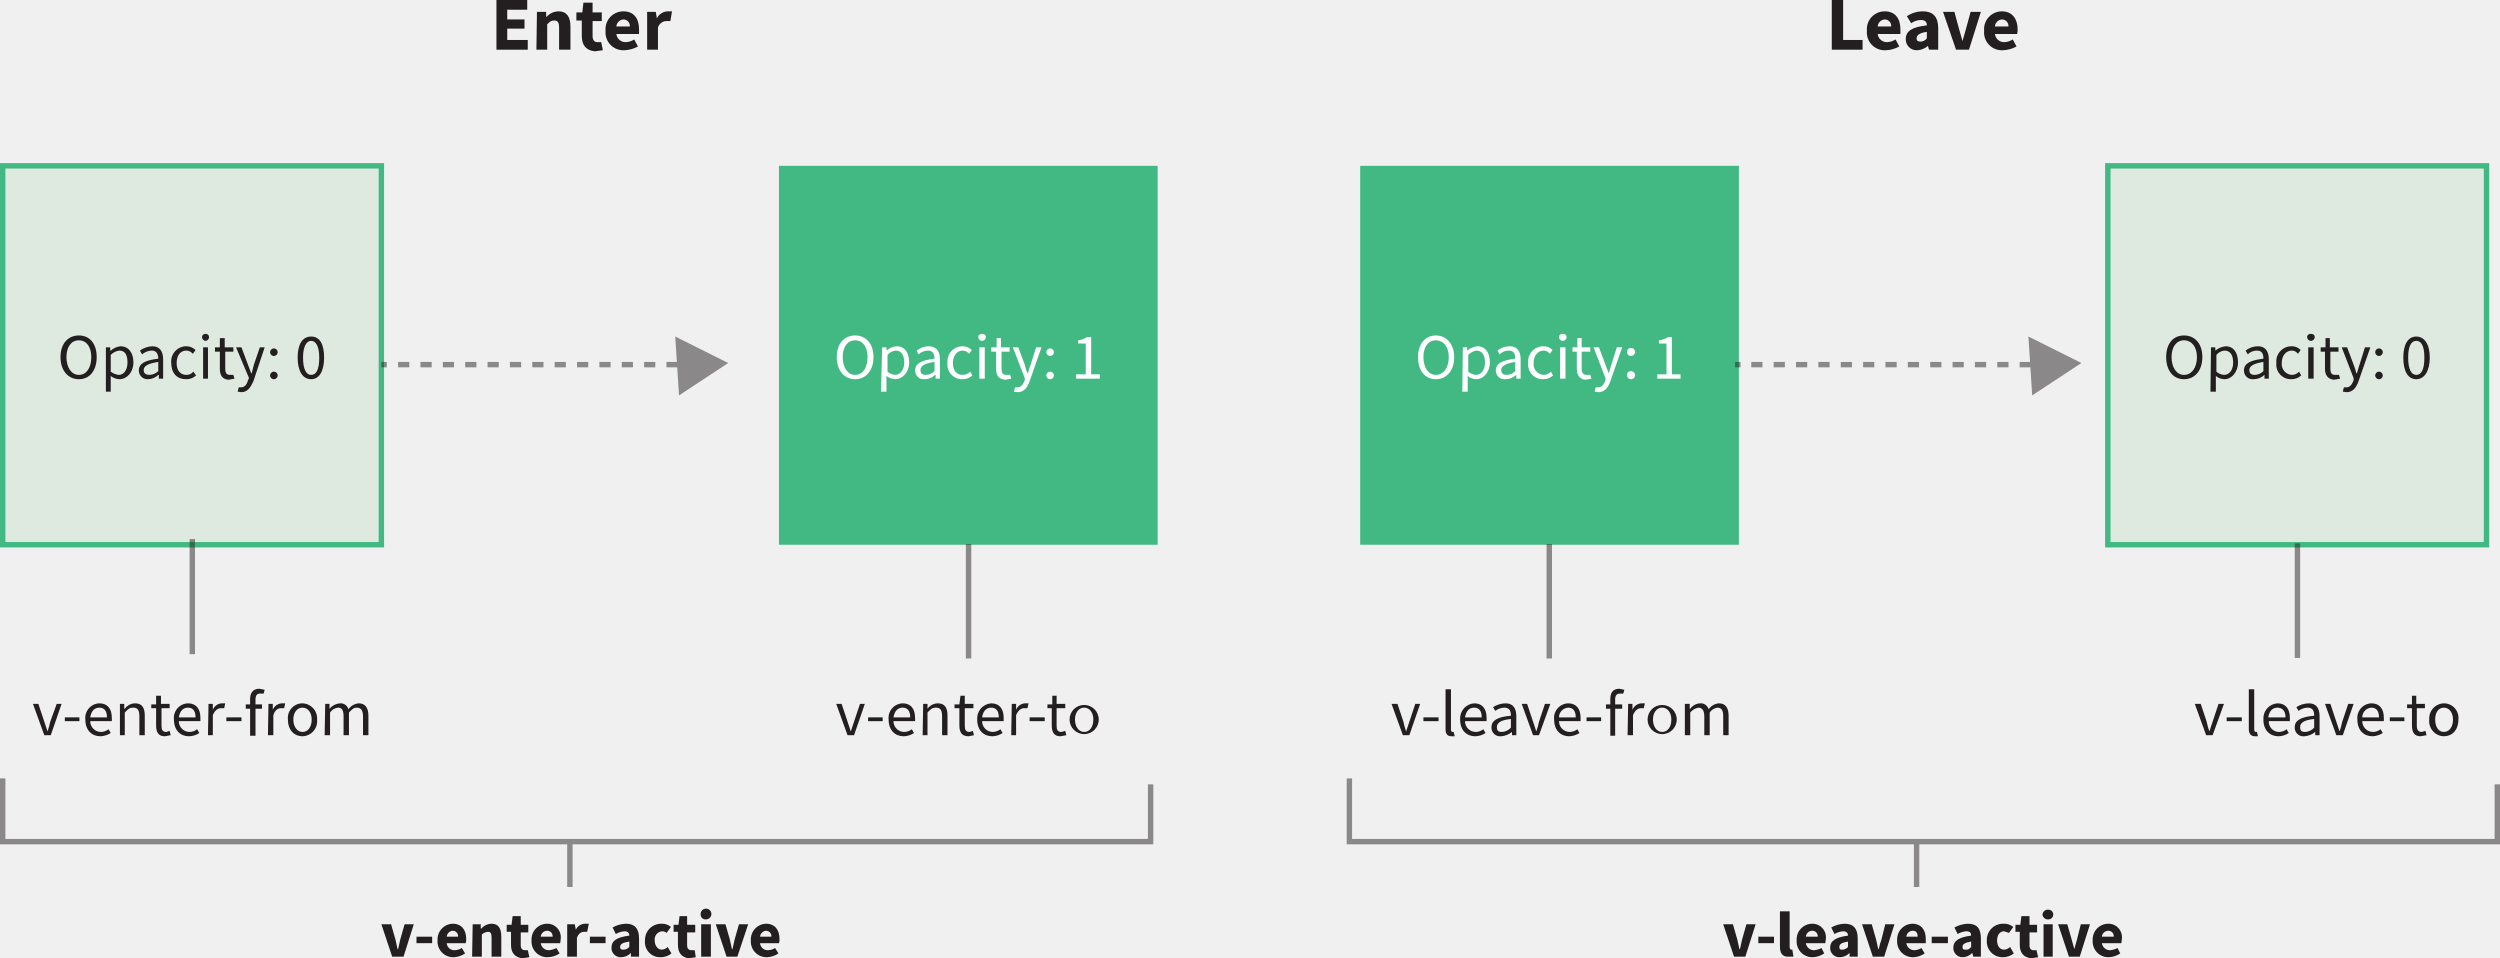
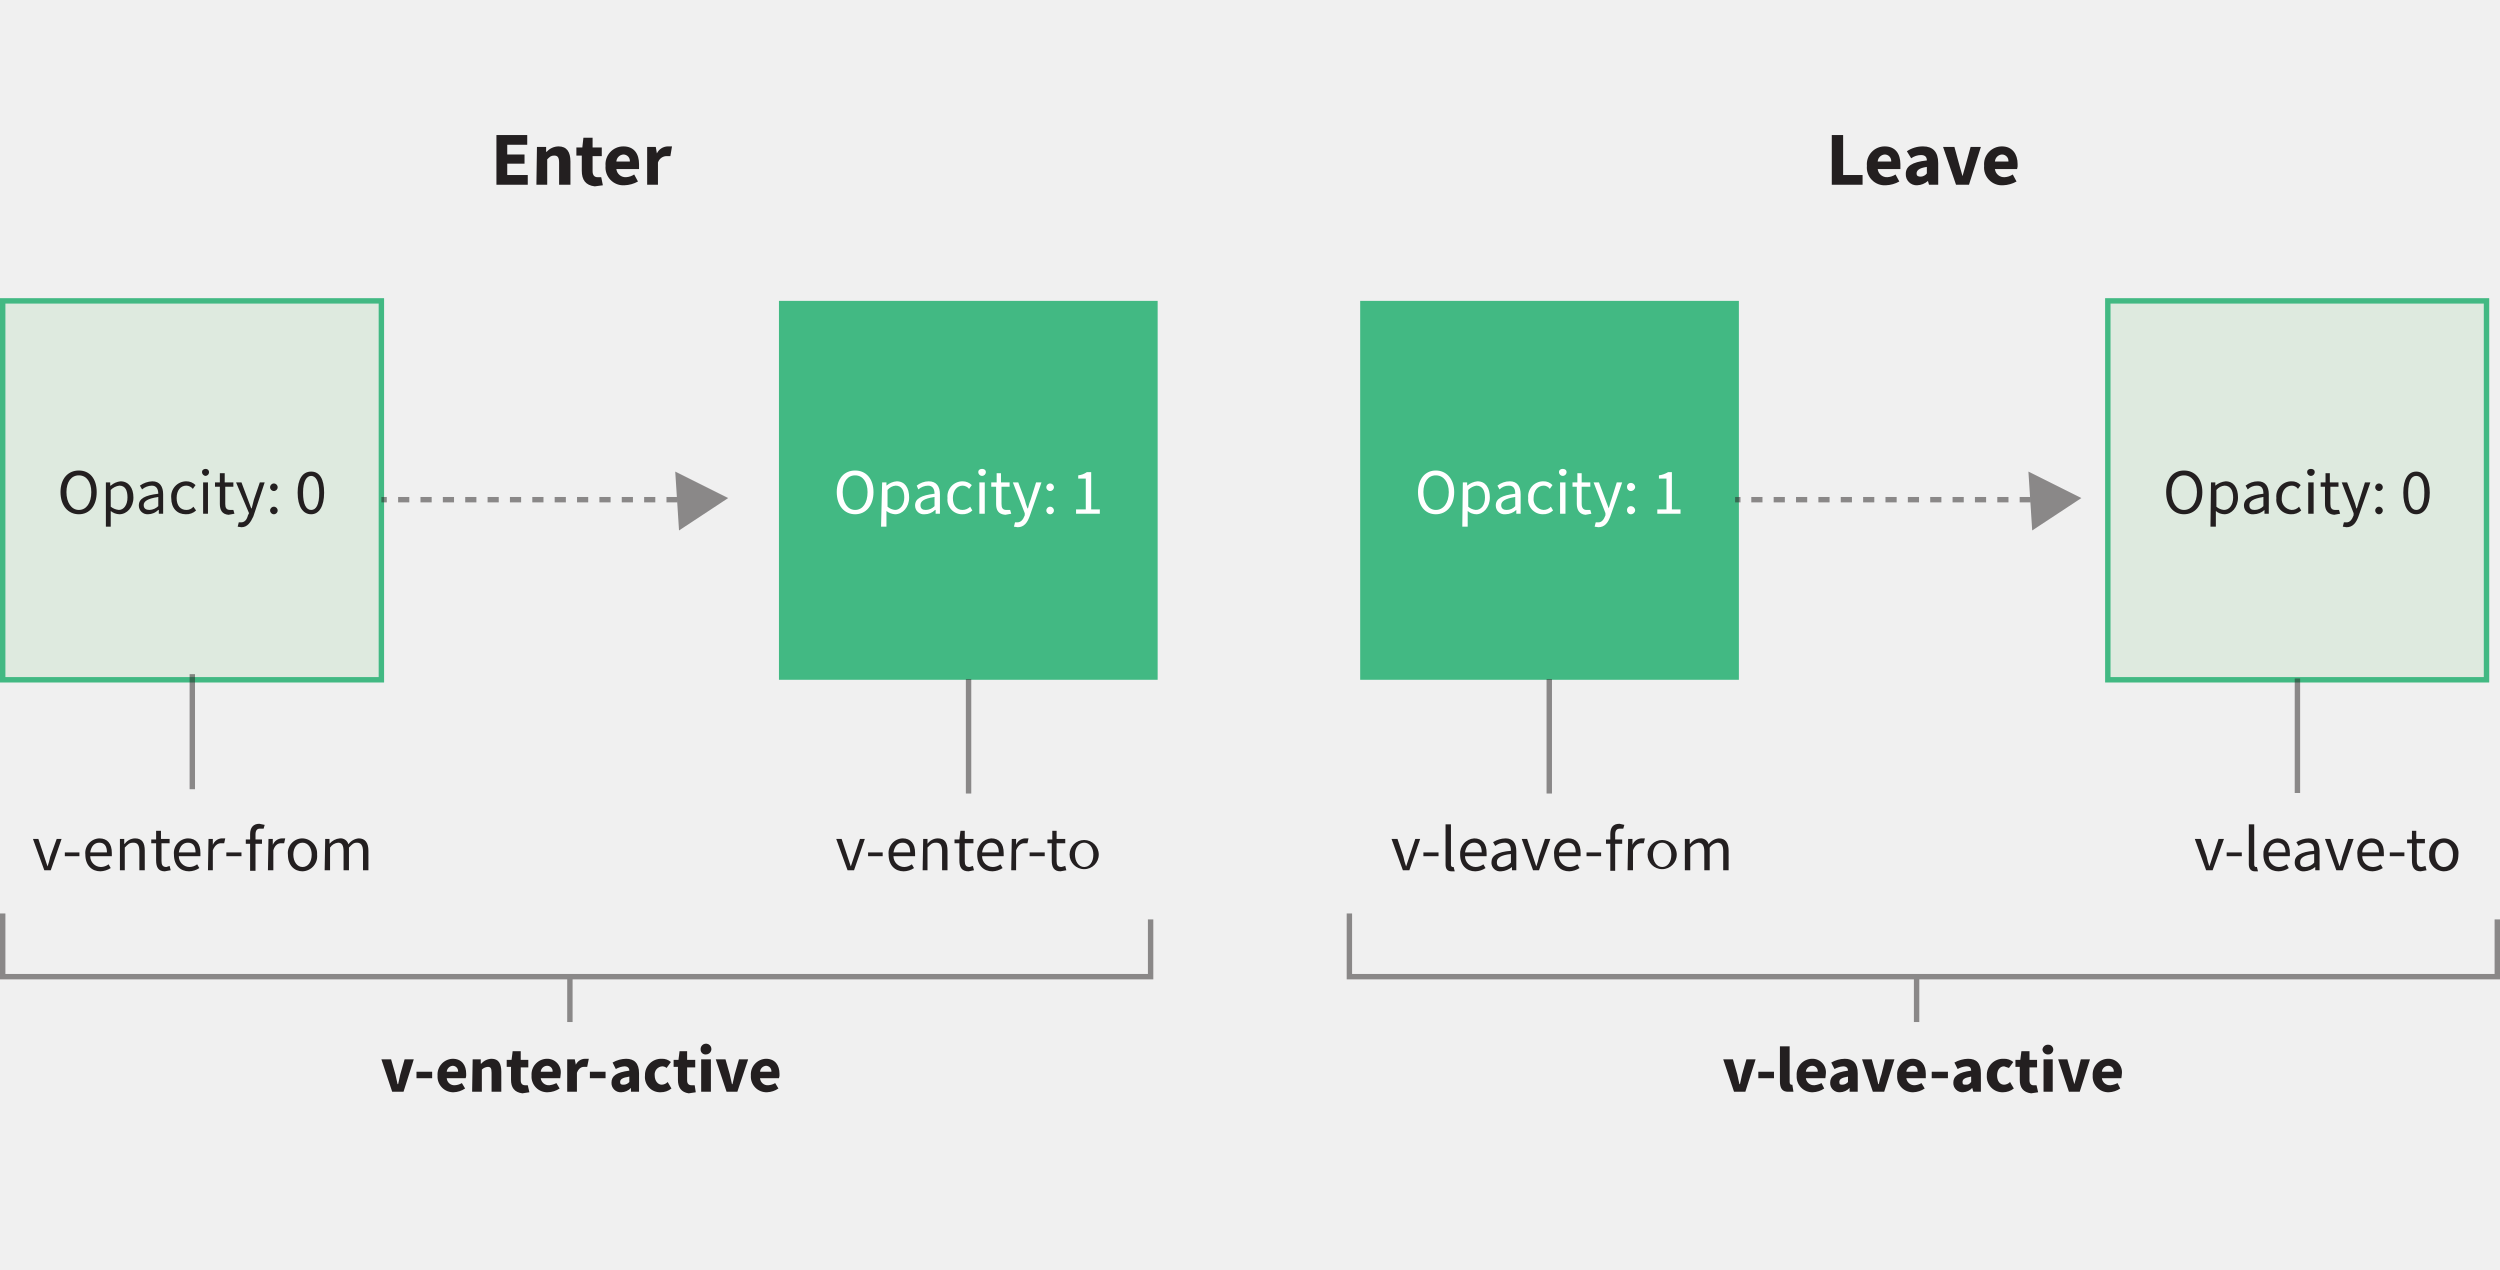
- <svg xmlns="http://www.w3.org/2000/svg" id="Layer_1" data-name="Layer 1" viewBox="0 0 462.8 177.2">
+ <svg xmlns="http://www.w3.org/2000/svg" id="Layer_1" data-name="Layer 1" viewBox="0 -25 462.8 235">
  <defs>
    <style>
      .cls-1 {
        opacity: 0.5;
      }

      .cls-10, .cls-2, .cls-5 {
        fill: none;
      }

      .cls-10, .cls-2 {
        stroke: #231f20;
      }

      .cls-10, .cls-2, .cls-4, .cls-5, .cls-6 {
        stroke-miterlimit: 10;
      }

      .cls-3 {
        fill: #231f20;
      }

      .cls-4, .cls-6 {
        fill: #39b54a;
      }

      .cls-4, .cls-5 {
        stroke: #42b983;
      }

      .cls-4, .cls-6, .cls-7 {
        opacity: 0.1;
      }

      .cls-6 {
        stroke: #39b54a;
      }

      .cls-7, .cls-8 {
        fill: #42b983;
      }

      .cls-9 {
        fill: #fff;
      }

      .cls-10 {
        stroke-dasharray: 2.07 2.07;
      }
    </style>
  </defs>
  <g class="cls-1">
    <polyline class="cls-2" points="0.5 144.1 0.5 155.8 213 155.8 213 145.2" />
    <line class="cls-2" x1="105.5" y1="164.2" x2="105.5" y2="155.8" />
  </g>
  <g class="cls-1">
    <polyline class="cls-2" points="249.8 144.1 249.8 155.8 462.3 155.8 462.3 145.2" />
    <line class="cls-2" x1="354.8" y1="164.2" x2="354.8" y2="155.8" />
  </g>
  <g>
    <path class="cls-3" d="M111.5,34.7h5.7v1.8h-3.7v1.8h3.2V40h-3.2v2.1h3.8v1.8h-5.8Z" transform="translate(-19.6 -34.7)" />
    <path class="cls-3" d="M119,36.9h1.7v.9h.1a3,3,0,0,1,2.2-1c1.5,0,2.2,1,2.2,2.8v4.3h-2.1V39.8c0-1-.3-1.3-.9-1.3s-.8.2-1.3.7v4.7h-2Z" transform="translate(-19.6 -34.7)" />
    <path class="cls-3" d="M127.3,41.3V38.5h-1V37h1.1l.2-1.8h1.7v1.8H131v1.6h-1.7v2.8c0,.8.4,1.1.9,1.1h.7l.3,1.5-1.5.2C128,44,127.3,43,127.3,41.3Z" transform="translate(-19.6 -34.7)" />
    <path class="cls-3" d="M131.7,40.4a3.3,3.3,0,0,1,3.3-3.6c2,0,2.9,1.4,2.9,3.3V41h-4.2a1.7,1.7,0,0,0,1.8,1.5A3,3,0,0,0,137,42l.7,1.3a5.5,5.5,0,0,1-2.5.7A3.3,3.3,0,0,1,131.7,40.4Zm4.5-.8a1.2,1.2,0,0,0-1.2-1.3,1.4,1.4,0,0,0-1.3,1.3Z" transform="translate(-19.6 -34.7)" />
    <path class="cls-3" d="M139.4,36.9H141l.2,1.2h0a2.3,2.3,0,0,1,2-1.3h.8l-.3,1.8h-.8a1.7,1.7,0,0,0-1.5,1.2v4.1h-2Z" transform="translate(-19.6 -34.7)" />
  </g>
  <g>
    <path class="cls-3" d="M358.7,34.7h2.1v7.4h3.6v1.8h-5.7Z" transform="translate(-19.6 -34.7)" />
    <path class="cls-3" d="M365.2,40.4a3.3,3.3,0,0,1,3.3-3.6c2,0,2.9,1.4,2.9,3.3V41h-4.2a1.7,1.7,0,0,0,1.8,1.5,3,3,0,0,0,1.5-.5l.7,1.3a5.5,5.5,0,0,1-2.5.7A3.3,3.3,0,0,1,365.2,40.4Zm4.5-.8a1.2,1.2,0,0,0-1.2-1.3,1.4,1.4,0,0,0-1.3,1.3Z" transform="translate(-19.6 -34.7)" />
    <path class="cls-3" d="M372.4,41.9c0-1.4,1.1-2.2,3.9-2.5,0-.6-.3-1-1.1-1a3.2,3.2,0,0,0-1.8.6l-.8-1.3a5.3,5.3,0,0,1,3-.9c1.8,0,2.8,1,2.8,3.1v4h-1.7l-.2-.7h0a3.2,3.2,0,0,1-2,.8A2,2,0,0,1,372.4,41.9Zm3.9-.1V40.6c-1.5.2-1.9.7-1.9,1.2s.3.6.8.6A1.5,1.5,0,0,0,376.3,41.8Z" transform="translate(-19.6 -34.7)" />
    <path class="cls-3" d="M379.3,36.9h2.1l.9,3.3.6,2.1h0l.6-2.1.9-3.3h1.9l-2.2,7h-2.4Z" transform="translate(-19.6 -34.7)" />
    <path class="cls-3" d="M386.9,40.4a3.3,3.3,0,0,1,3.3-3.6c1.9,0,2.9,1.4,2.9,3.3a2.2,2.2,0,0,1-.1.9h-4.1a1.7,1.7,0,0,0,1.8,1.5,3,3,0,0,0,1.5-.5l.7,1.3a5.5,5.5,0,0,1-2.5.7A3.3,3.3,0,0,1,386.9,40.4Zm4.5-.8a1.2,1.2,0,0,0-1.2-1.3,1.4,1.4,0,0,0-1.3,1.3Z" transform="translate(-19.6 -34.7)" />
  </g>
  <g>
    <path class="cls-3" d="M90.2,205.8H92l.8,2.8c.1.6.3,1.2.4,1.8h.1c.1-.6.3-1.2.4-1.8l.8-2.8h1.7l-1.9,6H92.2Z" transform="translate(-19.6 -34.7)" />
    <path class="cls-3" d="M96.7,208.1h2.9v1.2H96.7Z" transform="translate(-19.6 -34.7)" />
    <path class="cls-3" d="M100.6,208.8a2.9,2.9,0,0,1,2.8-3.1c1.7,0,2.5,1.2,2.5,2.8a1.7,1.7,0,0,1-.1.8h-3.5a1.4,1.4,0,0,0,1.5,1.3,2.8,2.8,0,0,0,1.3-.4l.6,1a4,4,0,0,1-2.1.7A2.9,2.9,0,0,1,100.6,208.8Zm3.8-.7a1,1,0,0,0-1-1.1,1.2,1.2,0,0,0-1.1,1.1Z" transform="translate(-19.6 -34.7)" />
    <path class="cls-3" d="M107.1,205.8h1.5v.8h.1a2.6,2.6,0,0,1,1.9-.9c1.3,0,1.8.9,1.8,2.4v3.7h-1.8v-3.5c0-.9-.2-1.1-.7-1.1a1.8,1.8,0,0,0-1.1.5v4.1h-1.8Z" transform="translate(-19.6 -34.7)" />
    <path class="cls-3" d="M114.2,209.6v-2.4h-.8v-1.3h.9l.2-1.6H116v1.6h1.4v1.4H116v2.4c0,.6.3.9.8.9h.5l.3,1.3-1.3.2C114.8,211.9,114.2,211,114.2,209.6Z" transform="translate(-19.6 -34.7)" />
    <path class="cls-3" d="M118,208.8a2.9,2.9,0,0,1,2.8-3.1,2.5,2.5,0,0,1,2.6,2.8c0,.3-.1.7-.1.8h-3.6a1.5,1.5,0,0,0,1.6,1.3,3.8,3.8,0,0,0,1.3-.4l.6,1a4.1,4.1,0,0,1-2.2.7A2.9,2.9,0,0,1,118,208.8Zm3.9-.7a1,1,0,0,0-1-1.1,1.2,1.2,0,0,0-1.2,1.1Z" transform="translate(-19.6 -34.7)" />
    <path class="cls-3" d="M124.6,205.8H126l.2,1h0a1.9,1.9,0,0,1,1.7-1.1h.7l-.3,1.5h-.6c-.5,0-1,.3-1.3,1.1v3.5h-1.8Z" transform="translate(-19.6 -34.7)" />
    <path class="cls-3" d="M128.8,208.1h2.9v1.2h-2.9Z" transform="translate(-19.6 -34.7)" />
    <path class="cls-3" d="M132.8,210.1c0-1.2.9-1.9,3.3-2.2,0-.5-.3-.8-.9-.8a3.7,3.7,0,0,0-1.6.5l-.6-1.2a5.2,5.2,0,0,1,2.5-.7c1.5,0,2.4.8,2.4,2.7v3.4h-1.5v-.7h0a2.5,2.5,0,0,1-1.8.8A1.7,1.7,0,0,1,132.8,210.1Zm3.3-.1v-1c-1.3.2-1.7.5-1.7,1s.3.5.7.5A1.4,1.4,0,0,0,136.1,210Z" transform="translate(-19.6 -34.7)" />
    <path class="cls-3" d="M139,208.8a3,3,0,0,1,3.1-3.1,2.4,2.4,0,0,1,1.7.6l-.8,1.1a1.3,1.3,0,0,0-.8-.3,1.5,1.5,0,0,0-1.4,1.7c0,1,.6,1.7,1.3,1.7a1.6,1.6,0,0,0,1.1-.5l.7,1.2a3.1,3.1,0,0,1-2,.7A2.8,2.8,0,0,1,139,208.8Z" transform="translate(-19.6 -34.7)" />
    <path class="cls-3" d="M145.1,209.6v-2.4h-.8v-1.3h.9l.2-1.6h1.4v1.6h1.5v1.4h-1.5v2.4c0,.6.3.9.8.9h.6l.2,1.3-1.3.2C145.7,211.9,145.1,211,145.1,209.6Z" transform="translate(-19.6 -34.7)" />
    <path class="cls-3" d="M149.3,204a1,1,0,1,1,1,.9A.9.9,0,0,1,149.3,204Zm.1,1.8h1.8v6h-1.8Z" transform="translate(-19.6 -34.7)" />
    <path class="cls-3" d="M152.1,205.8h1.8l.8,2.8c.1.6.3,1.2.4,1.8h.1c.1-.6.3-1.2.4-1.8l.8-2.8h1.7l-2,6h-2Z" transform="translate(-19.6 -34.7)" />
    <path class="cls-3" d="M158.6,208.8a2.9,2.9,0,0,1,2.8-3.1c1.7,0,2.5,1.2,2.5,2.8a1.7,1.7,0,0,1-.1.8h-3.5a1.4,1.4,0,0,0,1.5,1.3,2.8,2.8,0,0,0,1.3-.4l.6,1a4,4,0,0,1-2.1.7A2.9,2.9,0,0,1,158.6,208.8Zm3.8-.7a1,1,0,0,0-1-1.1,1.2,1.2,0,0,0-1.1,1.1Z" transform="translate(-19.6 -34.7)" />
  </g>
  <g>
    <path class="cls-3" d="M338.6,205.8h1.8l.8,2.8c.1.6.3,1.2.4,1.8h.1c.1-.6.3-1.2.4-1.8l.8-2.8h1.7l-1.9,6h-2.1Z" transform="translate(-19.6 -34.7)" />
    <path class="cls-3" d="M345.1,208.1H348v1.2h-2.9Z" transform="translate(-19.6 -34.7)" />
    <path class="cls-3" d="M349.1,209.9v-6.5h1.8V210c0,.4.2.5.3.5h.2l.2,1.3h-.8C349.5,211.9,349.1,211.1,349.1,209.9Z" transform="translate(-19.6 -34.7)" />
    <path class="cls-3" d="M352.2,208.8a2.9,2.9,0,0,1,2.8-3.1,2.5,2.5,0,0,1,2.6,2.8c0,.3-.1.7-.1.8h-3.6a1.5,1.5,0,0,0,1.6,1.3,3.8,3.8,0,0,0,1.3-.4l.5,1a4,4,0,0,1-2.1.7A2.9,2.9,0,0,1,352.2,208.8Zm3.9-.7a1,1,0,0,0-1-1.1,1.2,1.2,0,0,0-1.2,1.1Z" transform="translate(-19.6 -34.7)" />
    <path class="cls-3" d="M358.4,210.1c0-1.2,1-1.9,3.3-2.2,0-.5-.3-.8-.9-.8a3.7,3.7,0,0,0-1.6.5l-.6-1.2a5.2,5.2,0,0,1,2.5-.7c1.5,0,2.4.8,2.4,2.7v3.4H362v-.7h0a2.5,2.5,0,0,1-1.8.8A1.7,1.7,0,0,1,358.4,210.1Zm3.3-.1v-1c-1.2.2-1.6.5-1.6,1s.2.5.6.5A1.4,1.4,0,0,0,361.7,210Z" transform="translate(-19.6 -34.7)" />
    <path class="cls-3" d="M364.3,205.8h1.8l.8,2.8c.1.6.3,1.2.4,1.8h.1a12.1,12.1,0,0,1,.5-1.8l.7-2.8h1.7l-1.9,6h-2.1Z" transform="translate(-19.6 -34.7)" />
    <path class="cls-3" d="M370.8,208.8a2.9,2.9,0,0,1,2.8-3.1c1.7,0,2.5,1.2,2.5,2.8v.8h-3.6a1.5,1.5,0,0,0,1.6,1.3,2.8,2.8,0,0,0,1.2-.4l.6,1a4,4,0,0,1-2.1.7A2.9,2.9,0,0,1,370.8,208.8Zm3.8-.7c0-.6-.2-1.1-.9-1.1a1.2,1.2,0,0,0-1.2,1.1Z" transform="translate(-19.6 -34.7)" />
    <path class="cls-3" d="M377.2,208.1h3v1.2h-3Z" transform="translate(-19.6 -34.7)" />
    <path class="cls-3" d="M381.2,210.1c0-1.2,1-1.9,3.3-2.2,0-.5-.2-.8-.9-.8a3.7,3.7,0,0,0-1.6.5l-.6-1.2a5.5,5.5,0,0,1,2.5-.7c1.6,0,2.4.8,2.4,2.7v3.4h-1.4l-.2-.7h0a2.5,2.5,0,0,1-1.7.8A1.7,1.7,0,0,1,381.2,210.1Zm3.3-.1v-1c-1.2.2-1.6.5-1.6,1s.2.5.7.5S384.2,210.3,384.5,210Z" transform="translate(-19.6 -34.7)" />
    <path class="cls-3" d="M387.4,208.8a3,3,0,0,1,3.1-3.1,2.6,2.6,0,0,1,1.8.6l-.8,1.1-.9-.3c-.8,0-1.3.7-1.3,1.7s.5,1.7,1.3,1.7a1.6,1.6,0,0,0,1.1-.5l.7,1.2a3.2,3.2,0,0,1-2,.7A2.9,2.9,0,0,1,387.4,208.8Z" transform="translate(-19.6 -34.7)" />
    <path class="cls-3" d="M393.5,209.6v-2.4h-.8v-1.3h.9l.2-1.6h1.5v1.6h1.4v1.4h-1.4v2.4c0,.6.3.9.7.9h.6l.3,1.3-1.3.2C394.1,211.9,393.5,211,393.5,209.6Z" transform="translate(-19.6 -34.7)" />
    <path class="cls-3" d="M397.7,204a1,1,0,0,1,1.1-.9.9.9,0,1,1,0,1.8A1,1,0,0,1,397.7,204Zm.2,1.8h1.7v6h-1.7Z" transform="translate(-19.6 -34.7)" />
    <path class="cls-3" d="M400.6,205.8h1.7l.8,2.8c.2.6.3,1.2.5,1.8h0c.2-.6.3-1.2.5-1.8l.7-2.8h1.7l-1.9,6h-2Z" transform="translate(-19.6 -34.7)" />
    <path class="cls-3" d="M407,208.8a2.9,2.9,0,0,1,2.8-3.1,2.5,2.5,0,0,1,2.6,2.8c0,.3-.1.7-.1.8h-3.6a1.5,1.5,0,0,0,1.6,1.3,3.8,3.8,0,0,0,1.3-.4l.5,1a4,4,0,0,1-2.1.7A2.9,2.9,0,0,1,407,208.8Zm3.9-.7a1,1,0,0,0-1-1.1,1.2,1.2,0,0,0-1.2,1.1Z" transform="translate(-19.6 -34.7)" />
  </g>
  <g id="opacity-sq-1">
    <rect class="cls-4" x="0.5" y="30.7" width="70.1" height="70.14" />
    <rect class="cls-5" x="0.5" y="30.7" width="70.1" height="70.14" />
  </g>
  <g id="opacity-sq-1-2" data-name="opacity-sq-1">
    <rect class="cls-6" x="390.2" y="30.7" width="70.1" height="70.14" />
    <rect class="cls-5" x="390.2" y="30.7" width="70.1" height="70.14" />
  </g>
  <g id="opacity-sq-1-3" data-name="opacity-sq-1">
    <rect class="cls-7" x="144.2" y="30.7" width="70.1" height="70.14" />
    <rect class="cls-8" x="144.2" y="30.7" width="70.1" height="70.14" />
  </g>
  <g id="opacity-sq-1-4" data-name="opacity-sq-1">
    <rect class="cls-7" x="251.8" y="30.7" width="70.1" height="70.14" />
    <rect class="cls-8" x="251.8" y="30.7" width="70.1" height="70.14" />
  </g>
  <g>
    <path class="cls-3" d="M30.8,100.8c0-2.5,1.4-4,3.4-4s3.3,1.5,3.3,4-1.3,4.1-3.3,4.1S30.8,103.3,30.8,100.8Zm5.7,0c0-1.9-.9-3.1-2.3-3.1s-2.3,1.2-2.3,3.1.9,3.3,2.3,3.3S36.5,102.8,36.5,100.8Z" transform="translate(-19.6 -34.7)" />
    <path class="cls-3" d="M39.2,99H40v.6h.1a3.3,3.3,0,0,1,1.8-.8c1.5,0,2.4,1.2,2.4,3s-1.2,3.1-2.6,3.1a2.7,2.7,0,0,1-1.6-.6v2.9h-.9Zm4,2.8c0-1.3-.4-2.2-1.5-2.2a2.7,2.7,0,0,0-1.6.8v3.1a2.9,2.9,0,0,0,1.5.6C42.5,104.1,43.2,103.2,43.2,101.8Z" transform="translate(-19.6 -34.7)" />
    <path class="cls-3" d="M45.3,103.3c0-1.3,1.1-1.9,3.6-2.2,0-.8-.3-1.5-1.2-1.5a2.9,2.9,0,0,0-1.8.7l-.4-.7a4.2,4.2,0,0,1,2.3-.8c1.4,0,2,1,2,2.4v3.6H49v-.7h-.1a2.7,2.7,0,0,1-1.9.8A1.6,1.6,0,0,1,45.3,103.3Zm3.6.1v-1.7c-2,.3-2.7.8-2.7,1.5s.5.9,1.1.9A2.5,2.5,0,0,0,48.9,103.4Z" transform="translate(-19.6 -34.7)" />
    <path class="cls-3" d="M51.3,101.9a2.8,2.8,0,0,1,2.8-3.1,2.4,2.4,0,0,1,1.7.7l-.5.7a1.6,1.6,0,0,0-1.2-.6c-1.1,0-1.8.9-1.8,2.3s.7,2.2,1.8,2.2a1.6,1.6,0,0,0,1.3-.6l.5.7a2.6,2.6,0,0,1-1.9.7C52.4,104.9,51.3,103.8,51.3,101.9Z" transform="translate(-19.6 -34.7)" />
    <path class="cls-3" d="M57,97.1c0-.4.3-.6.7-.6a.6.6,0,0,1,.6.6.7.7,0,0,1-.6.7A.7.7,0,0,1,57,97.1Zm.2,1.9h.9v5.8h-.9Z" transform="translate(-19.6 -34.7)" />
    <path class="cls-3" d="M60.3,103V99.8h-.9V99h.9V97.3h.9V99h1.6v.8H61.3V103c0,.7.2,1.1.9,1.1h.6l.2.7-1.1.2C60.7,104.9,60.3,104.1,60.3,103Z" transform="translate(-19.6 -34.7)" />
    <path class="cls-3" d="M63.6,107.2l.2-.8h.4c.7,0,1.1-.5,1.3-1.3l.2-.4L63.3,99h1l1.2,3.2.6,1.6h.1c.1-.5.3-1.1.4-1.6L67.7,99h.9l-2.1,6.3c-.5,1.1-1.1,2-2.2,2Z" transform="translate(-19.6 -34.7)" />
    <path class="cls-3" d="M69.6,99.9a.7.7,0,1,1,1.4,0,.7.7,0,0,1-1.4,0Zm0,4.3a.7.7,0,1,1,1.4,0,.7.7,0,0,1-1.4,0Z" transform="translate(-19.6 -34.7)" />
    <path class="cls-3" d="M74.7,100.9c0-2.5.9-3.9,2.5-3.9s2.4,1.4,2.4,3.9-.9,4-2.4,4S74.7,103.5,74.7,100.9Zm4,0c0-2.2-.7-3.1-1.5-3.1s-1.5.9-1.5,3.1.6,3.2,1.5,3.2S78.7,103.2,78.7,100.9Z" transform="translate(-19.6 -34.7)" />
  </g>
  <g>
    <path class="cls-3" d="M420.6,100.8c0-2.5,1.3-4,3.3-4s3.4,1.5,3.4,4-1.4,4.1-3.4,4.1S420.6,103.3,420.6,100.8Zm5.7,0c0-1.9-1-3.1-2.4-3.1s-2.3,1.2-2.3,3.1.9,3.3,2.3,3.3S426.3,102.8,426.3,100.8Z" transform="translate(-19.6 -34.7)" />
    <path class="cls-3" d="M428.9,99h.8v.6h0a3.6,3.6,0,0,1,1.9-.8c1.5,0,2.3,1.2,2.3,3s-1.2,3.1-2.5,3.1a2.5,2.5,0,0,1-1.6-.6v2.9h-1Zm4.1,2.8c0-1.3-.5-2.2-1.6-2.2a2.2,2.2,0,0,0-1.5.8v3.1a2.4,2.4,0,0,0,1.4.6C432.3,104.1,433,103.2,433,101.8Z" transform="translate(-19.6 -34.7)" />
    <path class="cls-3" d="M435,103.3c0-1.3,1.1-1.9,3.6-2.2,0-.8-.2-1.5-1.2-1.5a2.4,2.4,0,0,0-1.7.7l-.4-.7a3.7,3.7,0,0,1,2.3-.8c1.4,0,2,1,2,2.4v3.6h-.8v-.7h0a3,3,0,0,1-2,.8A1.6,1.6,0,0,1,435,103.3Zm3.6.1v-1.7c-1.9.3-2.6.8-2.6,1.5s.4.9,1,.9A2.3,2.3,0,0,0,438.6,103.4Z" transform="translate(-19.6 -34.7)" />
    <path class="cls-3" d="M441,101.9a2.8,2.8,0,0,1,2.8-3.1,2.2,2.2,0,0,1,1.7.7l-.5.7a1.4,1.4,0,0,0-1.1-.6c-1.1,0-1.9.9-1.9,2.3a2,2,0,0,0,1.8,2.2,1.8,1.8,0,0,0,1.4-.6l.4.7a2.6,2.6,0,0,1-1.9.7A2.7,2.7,0,0,1,441,101.9Z" transform="translate(-19.6 -34.7)" />
    <path class="cls-3" d="M446.7,97.1c0-.4.3-.6.7-.6s.7.2.7.6a.7.7,0,0,1-1.4,0Zm.2,1.9h1v5.8h-1Z" transform="translate(-19.6 -34.7)" />
    <path class="cls-3" d="M450,103V99.8h-.8V99h.9V97.3h.8V99h1.6v.8H451V103c0,.7.2,1.1.9,1.1h.7l.2.7-1.1.2C450.5,104.9,450,104.1,450,103Z" transform="translate(-19.6 -34.7)" />
    <path class="cls-3" d="M453.3,107.2l.2-.8h.5c.6,0,1-.5,1.3-1.3v-.4L453.1,99h1l1.2,3.2a9.8,9.8,0,0,1,.5,1.6h.1c.2-.5.3-1.1.5-1.6l1-3.2h1l-2.2,6.3c-.4,1.1-1,2-2.2,2Z" transform="translate(-19.6 -34.7)" />
    <path class="cls-3" d="M459.3,99.9a.7.7,0,1,1,1.4,0,.7.7,0,0,1-1.4,0Zm0,4.3a.7.7,0,1,1,1.4,0,.7.7,0,1,1-1.4,0Z" transform="translate(-19.6 -34.7)" />
    <path class="cls-3" d="M464.5,100.9c0-2.5.9-3.9,2.4-3.9s2.5,1.4,2.5,3.9-1,4-2.5,4S464.5,103.5,464.5,100.9Zm3.9,0c0-2.2-.6-3.1-1.5-3.1s-1.5.9-1.5,3.1.6,3.2,1.5,3.2S468.4,103.2,468.4,100.9Z" transform="translate(-19.6 -34.7)" />
  </g>
  <g>
    <path class="cls-9" d="M174.5,100.8c0-2.5,1.4-4,3.4-4s3.4,1.5,3.4,4-1.4,4.1-3.4,4.1S174.5,103.3,174.5,100.8Zm5.7,0c0-1.9-.9-3.1-2.3-3.1s-2.3,1.2-2.3,3.1.9,3.3,2.3,3.3S180.2,102.8,180.2,100.8Z" transform="translate(-19.6 -34.7)" />
    <path class="cls-9" d="M182.9,99h.8v.6h0a3.3,3.3,0,0,1,1.9-.8c1.5,0,2.3,1.2,2.3,3s-1.2,3.1-2.6,3.1a2.9,2.9,0,0,1-1.6-.6v2.9h-1Zm4.1,2.8c0-1.3-.5-2.2-1.6-2.2a2.2,2.2,0,0,0-1.5.8v3.1a2.4,2.4,0,0,0,1.4.6C186.2,104.1,187,103.2,187,101.8Z" transform="translate(-19.6 -34.7)" />
    <path class="cls-9" d="M189,103.3c0-1.3,1.1-1.9,3.6-2.2,0-.8-.3-1.5-1.2-1.5a2.9,2.9,0,0,0-1.8.7l-.3-.7a3.6,3.6,0,0,1,2.2-.8c1.5,0,2.1,1,2.1,2.4v3.6h-.8v-.7h-.1a2.7,2.7,0,0,1-1.9.8A1.6,1.6,0,0,1,189,103.3Zm3.6.1v-1.7c-2,.3-2.6.8-2.6,1.5s.4.9,1,.9A2.3,2.3,0,0,0,192.6,103.4Z" transform="translate(-19.6 -34.7)" />
    <path class="cls-9" d="M195,101.9a2.8,2.8,0,0,1,2.8-3.1,2.4,2.4,0,0,1,1.7.7l-.5.7a1.6,1.6,0,0,0-1.2-.6c-1,0-1.8.9-1.8,2.3s.7,2.2,1.8,2.2a2,2,0,0,0,1.4-.6l.4.7a2.6,2.6,0,0,1-1.9.7A2.7,2.7,0,0,1,195,101.9Z" transform="translate(-19.6 -34.7)" />
    <path class="cls-9" d="M200.7,97.1c0-.4.3-.6.7-.6s.7.2.7.6a.7.7,0,1,1-1.4,0Zm.2,1.9h1v5.8h-1Z" transform="translate(-19.6 -34.7)" />
    <path class="cls-9" d="M204,103V99.8h-.9V99h1V97.3h.8V99h1.6v.8H205V103c0,.7.2,1.1.9,1.1h.7l.2.7-1.1.2C204.4,104.9,204,104.1,204,103Z" transform="translate(-19.6 -34.7)" />
    <path class="cls-9" d="M207.3,107.2l.2-.8h.4c.7,0,1.1-.5,1.4-1.3v-.4L207.1,99h1l1.2,3.2a9.8,9.8,0,0,0,.5,1.6h.1a9.8,9.8,0,0,1,.5-1.6l1-3.2h1l-2.2,6.3c-.4,1.1-1,2-2.2,2Z" transform="translate(-19.6 -34.7)" />
    <path class="cls-9" d="M213.3,99.9a.7.7,0,1,1,1.4,0,.7.7,0,0,1-1.4,0Zm0,4.3a.7.7,0,1,1,1.4,0,.7.7,0,0,1-1.4,0Z" transform="translate(-19.6 -34.7)" />
    <path class="cls-9" d="M218.8,104h1.8V98.3h-1.4v-.6a3.4,3.4,0,0,0,1.6-.6h.8V104h1.6v.8h-4.4Z" transform="translate(-19.6 -34.7)" />
  </g>
  <g>
    <path class="cls-9" d="M282.1,100.8c0-2.5,1.4-4,3.3-4s3.4,1.5,3.4,4-1.4,4.1-3.4,4.1S282.1,103.3,282.1,100.8Zm5.7,0c0-1.9-1-3.1-2.4-3.1s-2.3,1.2-2.3,3.1.9,3.3,2.3,3.3S287.8,102.8,287.8,100.8Z" transform="translate(-19.6 -34.7)" />
    <path class="cls-9" d="M290.4,99h.8v.6h0a3.6,3.6,0,0,1,1.9-.8c1.5,0,2.3,1.2,2.3,3s-1.2,3.1-2.5,3.1a2.5,2.5,0,0,1-1.6-.6v2.9h-1Zm4.1,2.8c0-1.3-.5-2.2-1.6-2.2a2.8,2.8,0,0,0-1.5.8v3.1a2.4,2.4,0,0,0,1.4.6C293.8,104.1,294.5,103.2,294.5,101.8Z" transform="translate(-19.6 -34.7)" />
    <path class="cls-9" d="M296.5,103.3c0-1.3,1.1-1.9,3.6-2.2,0-.8-.2-1.5-1.2-1.5a2.4,2.4,0,0,0-1.7.7l-.4-.7a3.7,3.7,0,0,1,2.3-.8c1.4,0,2,1,2,2.4v3.6h-.8v-.7h0a3,3,0,0,1-2,.8A1.6,1.6,0,0,1,296.5,103.3Zm3.6.1v-1.7c-1.9.3-2.6.8-2.6,1.5s.5.9,1,.9A2.1,2.1,0,0,0,300.1,103.4Z" transform="translate(-19.6 -34.7)" />
    <path class="cls-9" d="M302.5,101.9a2.8,2.8,0,0,1,2.8-3.1,2.2,2.2,0,0,1,1.7.7l-.5.7a1.4,1.4,0,0,0-1.1-.6c-1.1,0-1.9.9-1.9,2.3a2,2,0,0,0,1.8,2.2,1.8,1.8,0,0,0,1.4-.6l.4.7a2.6,2.6,0,0,1-1.9.7A2.7,2.7,0,0,1,302.5,101.9Z" transform="translate(-19.6 -34.7)" />
    <path class="cls-9" d="M308.2,97.1c0-.4.3-.6.7-.6s.7.2.7.6a.7.7,0,0,1-1.4,0Zm.2,1.9h1v5.8h-1Z" transform="translate(-19.6 -34.7)" />
    <path class="cls-9" d="M311.5,103V99.8h-.8V99h.9V97.3h.8V99h1.6v.8h-1.6V103c0,.7.3,1.1.9,1.1h.7l.2.7-1.1.2C312,104.9,311.5,104.1,311.5,103Z" transform="translate(-19.6 -34.7)" />
    <path class="cls-9" d="M314.8,107.2l.2-.8h.5c.6,0,1-.5,1.3-1.3v-.4L314.6,99h1l1.2,3.2.6,1.6h0c.2-.5.3-1.1.5-1.6l1-3.2h1l-2.2,6.3c-.4,1.1-1,2-2.2,2Z" transform="translate(-19.6 -34.7)" />
    <path class="cls-9" d="M320.8,99.9a.7.7,0,0,1,.7-.8.8.8,0,0,1,.8.8.8.8,0,0,1-.8.7A.7.7,0,0,1,320.8,99.9Zm0,4.3a.7.7,0,0,1,.7-.8.8.8,0,0,1,.8.8.8.8,0,0,1-.8.7A.7.7,0,0,1,320.8,104.2Z" transform="translate(-19.6 -34.7)" />
    <path class="cls-9" d="M326.4,104h1.7V98.3h-1.4v-.6a4.3,4.3,0,0,0,1.7-.6h.7V104h1.6v.8h-4.3Z" transform="translate(-19.6 -34.7)" />
  </g>
  <g class="cls-1">
    <g>
      <line class="cls-2" x1="70.6" y1="67.5" x2="71.6" y2="67.5" />
      <line class="cls-10" x1="73.7" y1="67.5" x2="126.5" y2="67.5" />
      <line class="cls-2" x1="127.5" y1="67.5" x2="128.5" y2="67.5" />
    </g>
    <polygon class="cls-3" points="134.8 67.2 125.7 73.2 125 62.3 134.8 67.2" />
  </g>
  <g class="cls-1">
    <g>
      <line class="cls-2" x1="321.2" y1="67.5" x2="322.2" y2="67.5" />
      <line class="cls-10" x1="324.2" y1="67.5" x2="377" y2="67.5" />
      <line class="cls-2" x1="378" y1="67.5" x2="379" y2="67.5" />
    </g>
    <polygon class="cls-3" points="385.3 67.2 376.2 73.2 375.5 62.3 385.3 67.2" />
  </g>
  <g class="cls-1">
    <line class="cls-2" x1="35.6" y1="99.8" x2="35.6" y2="121.1" />
    <line class="cls-2" x1="179.3" y1="100.7" x2="179.3" y2="121.9" />
    <line class="cls-2" x1="286.8" y1="100.7" x2="286.8" y2="121.9" />
    <line class="cls-2" x1="425.3" y1="100.6" x2="425.3" y2="121.8" />
  </g>
  <g>
    <path class="cls-3" d="M25.7,165h1l1.1,3.3.6,1.8h0a12.1,12.1,0,0,0,.5-1.8l1.2-3.3H31l-2,5.8H27.8Z" transform="translate(-19.6 -34.7)" />
    <path class="cls-3" d="M31.6,167.5h2.7v.7H31.6Z" transform="translate(-19.6 -34.7)" />
    <path class="cls-3" d="M35.4,167.9a2.7,2.7,0,0,1,2.6-3c1.5,0,2.3,1,2.3,2.7v.6h-4a2,2,0,0,0,2,2,2.4,2.4,0,0,0,1.4-.5l.4.7a3.9,3.9,0,0,1-1.9.6C36.6,171,35.4,169.9,35.4,167.9Zm4-.4c0-1.2-.5-1.8-1.4-1.8s-1.5.6-1.7,1.8Z" transform="translate(-19.6 -34.7)" />
    <path class="cls-3" d="M41.8,165h.8v.9h.1a2.4,2.4,0,0,1,1.9-1c1.3,0,1.8.8,1.8,2.3v3.6h-1v-3.5c0-1.1-.3-1.6-1.1-1.6s-1,.3-1.6.9v4.2h-.9Z" transform="translate(-19.6 -34.7)" />
    <path class="cls-3" d="M48.5,169v-3.2h-.9v-.7h.9v-1.6h.9V165h1.6v.8H49.5v3.3c0,.7.2,1.1.9,1.1l.6-.2.2.8-1.1.2C48.9,171,48.5,170.2,48.5,169Z" transform="translate(-19.6 -34.7)" />
    <path class="cls-3" d="M51.8,167.9a2.7,2.7,0,0,1,2.6-3c1.5,0,2.3,1,2.3,2.7v.6h-4a2,2,0,0,0,2,2,2.4,2.4,0,0,0,1.4-.5l.4.7a3.6,3.6,0,0,1-1.9.6C53,171,51.8,169.9,51.8,167.9Zm4-.4c0-1.2-.5-1.8-1.4-1.8s-1.5.6-1.7,1.8Z" transform="translate(-19.6 -34.7)" />
    <path class="cls-3" d="M58.2,165H59v1.1h0a1.9,1.9,0,0,1,1.6-1.2h.7l-.2.9h-.6c-.5,0-1.1.3-1.5,1.3v3.7h-.9Z" transform="translate(-19.6 -34.7)" />
    <path class="cls-3" d="M61.5,167.5h2.8v.7H61.5Z" transform="translate(-19.6 -34.7)" />
    <path class="cls-3" d="M65.1,165.1h3v.8h-3Zm.8-1c0-1.2.6-1.9,1.7-1.9l1,.2-.2.7h-.7c-.5,0-.8.3-.8,1.1v6.7h-1Z" transform="translate(-19.6 -34.7)" />
    <path class="cls-3" d="M69.3,165h.8v1.1h0a1.9,1.9,0,0,1,1.7-1.2h.6l-.2.9h-.6c-.5,0-1.1.3-1.4,1.3v3.7h-1Z" transform="translate(-19.6 -34.7)" />
    <path class="cls-3" d="M72.9,167.9a2.7,2.7,0,0,1,2.7-3,2.8,2.8,0,0,1,2.7,3,2.8,2.8,0,0,1-2.7,3.1C74.1,171,72.9,169.9,72.9,167.9Zm4.4,0c0-1.3-.7-2.2-1.7-2.2s-1.7.9-1.7,2.2.7,2.3,1.7,2.3S77.3,169.3,77.3,167.9Z" transform="translate(-19.6 -34.7)" />
    <path class="cls-3" d="M79.8,165h.8v.9h0a2.8,2.8,0,0,1,1.9-1,1.5,1.5,0,0,1,1.6,1.1,2.6,2.6,0,0,1,1.9-1.1c1.2,0,1.8.8,1.8,2.3v3.6h-1v-3.5c0-1.1-.4-1.6-1.1-1.6s-.9.3-1.5.9v4.2h-1v-3.5c0-1.1-.3-1.6-1-1.6a2,2,0,0,0-1.5.9v4.2h-1Z" transform="translate(-19.6 -34.7)" />
  </g>
  <g>
    <path class="cls-3" d="M174.4,165h1l1.1,3.3.6,1.8h0l.6-1.8,1.1-3.3h.9l-2,5.8h-1.2Z" transform="translate(-19.6 -34.7)" />
    <path class="cls-3" d="M180.3,167.5H183v.7h-2.7Z" transform="translate(-19.6 -34.7)" />
    <path class="cls-3" d="M184.1,167.9a2.7,2.7,0,0,1,2.6-3c1.5,0,2.3,1,2.3,2.7v.6h-4a2,2,0,0,0,2,2,2.4,2.4,0,0,0,1.4-.5l.4.7a3.6,3.6,0,0,1-1.9.6C185.3,171,184.1,169.9,184.1,167.9Zm4-.4c0-1.2-.5-1.8-1.4-1.8s-1.5.6-1.7,1.8Z" transform="translate(-19.6 -34.7)" />
    <path class="cls-3" d="M190.5,165h.8v.9h0a2.4,2.4,0,0,1,1.9-1c1.3,0,1.8.8,1.8,2.3v3.6h-1v-3.5c0-1.1-.3-1.6-1.1-1.6s-1,.3-1.6.9v4.2h-.9Z" transform="translate(-19.6 -34.7)" />
    <path class="cls-3" d="M197.2,169v-3.2h-.9v-.7h.9l.2-1.6h.8V165h1.6v.8h-1.6v3.3c0,.7.2,1.1.9,1.1l.6-.2.2.8-1,.2C197.6,171,197.2,170.2,197.2,169Z" transform="translate(-19.6 -34.7)" />
    <path class="cls-3" d="M200.5,167.9a2.8,2.8,0,0,1,2.6-3c1.5,0,2.3,1,2.3,2.7v.6h-4a2,2,0,0,0,2,2,2.4,2.4,0,0,0,1.4-.5l.4.7a3.6,3.6,0,0,1-1.9.6C201.7,171,200.5,169.9,200.5,167.9Zm4-.4c0-1.2-.5-1.8-1.4-1.8s-1.5.6-1.7,1.8Z" transform="translate(-19.6 -34.7)" />
    <path class="cls-3" d="M206.9,165h.8v1.1h0a1.9,1.9,0,0,1,1.6-1.2h.7l-.2.9h-.6c-.5,0-1.1.3-1.5,1.3v3.7h-.9Z" transform="translate(-19.6 -34.7)" />
    <path class="cls-3" d="M210.2,167.5H213v.7h-2.8Z" transform="translate(-19.6 -34.7)" />
    <path class="cls-3" d="M214.3,169v-3.2h-.8v-.7h.9v-1.6h.8V165h1.6v.8h-1.6v3.3c0,.7.2,1.1.9,1.1l.7-.2.2.8-1.1.2C214.7,171,214.3,170.2,214.3,169Z" transform="translate(-19.6 -34.7)" />
    <path class="cls-3" d="M217.6,167.9a2.7,2.7,0,1,1,5.4,0,2.7,2.7,0,1,1-5.4,0Zm4.4,0c0-1.3-.7-2.2-1.7-2.2s-1.7.9-1.7,2.2.7,2.3,1.7,2.3S222,169.3,222,167.9Z" transform="translate(-19.6 -34.7)" />
  </g>
  <g>
    <path class="cls-3" d="M277.2,165h1.1l1.1,3.3a12.1,12.1,0,0,0,.5,1.8h0l.6-1.8,1.1-3.3h.9l-2,5.8h-1.2Z" transform="translate(-19.6 -34.7)" />
    <path class="cls-3" d="M283.1,167.5h2.8v.7h-2.8Z" transform="translate(-19.6 -34.7)" />
    <path class="cls-3" d="M287.2,169.7v-7.4h1v7.5c0,.3.2.4.3.4h.2l.2.8h-.6C287.5,171,287.2,170.5,287.2,169.7Z" transform="translate(-19.6 -34.7)" />
    <path class="cls-3" d="M289.9,167.9a2.8,2.8,0,0,1,2.6-3c1.5,0,2.3,1,2.3,2.7v.6h-4a2,2,0,0,0,2,2,2.4,2.4,0,0,0,1.4-.5l.4.7a3.6,3.6,0,0,1-1.9.6C291.1,171,289.9,169.9,289.9,167.9Zm4-.4c0-1.2-.5-1.8-1.4-1.8s-1.5.6-1.7,1.8Z" transform="translate(-19.6 -34.7)" />
    <path class="cls-3" d="M295.7,169.3c0-1.2,1.1-1.9,3.6-2.1,0-.8-.2-1.5-1.2-1.5a2.9,2.9,0,0,0-1.7.6l-.4-.7a4.5,4.5,0,0,1,2.3-.7c1.4,0,2,.9,2,2.4v3.5h-.8v-.6h0a3.6,3.6,0,0,1-2,.8A1.6,1.6,0,0,1,295.7,169.3Zm3.6.1v-1.6c-1.9.2-2.6.7-2.6,1.5s.4.9,1,.9A2.4,2.4,0,0,0,299.3,169.4Z" transform="translate(-19.6 -34.7)" />
    <path class="cls-3" d="M301.3,165h1l1.1,3.3.6,1.8h0a12.1,12.1,0,0,0,.5-1.8l1.1-3.3h1l-2.1,5.8h-1.1Z" transform="translate(-19.6 -34.7)" />
    <path class="cls-3" d="M307.3,167.9a2.7,2.7,0,0,1,2.6-3c1.5,0,2.3,1,2.3,2.7v.6h-4a2,2,0,0,0,2,2,2.4,2.4,0,0,0,1.4-.5l.4.7a3.9,3.9,0,0,1-1.9.6C308.5,171,307.3,169.9,307.3,167.9Zm4-.4c0-1.2-.5-1.8-1.4-1.8a1.8,1.8,0,0,0-1.7,1.8Z" transform="translate(-19.6 -34.7)" />
    <path class="cls-3" d="M313.3,167.5H316v.7h-2.7Z" transform="translate(-19.6 -34.7)" />
    <path class="cls-3" d="M316.9,165.1h3v.8h-3Zm.8-1c0-1.2.5-1.9,1.7-1.9l.9.2-.2.7h-.6c-.6,0-.9.3-.9,1.1v6.7h-.9Z" transform="translate(-19.6 -34.7)" />
    <path class="cls-3" d="M321,165h.8v1.1h0a1.9,1.9,0,0,1,1.7-1.2h.6l-.2.9h-.5c-.5,0-1.1.3-1.5,1.3v3.7h-1Z" transform="translate(-19.6 -34.7)" />
    <path class="cls-3" d="M324.6,167.9a2.7,2.7,0,1,1,5.4,0,2.7,2.7,0,1,1-5.4,0Zm4.4,0c0-1.3-.7-2.2-1.7-2.2s-1.7.9-1.7,2.2.7,2.3,1.7,2.3S329,169.3,329,167.9Z" transform="translate(-19.6 -34.7)" />
    <path class="cls-3" d="M331.5,165h.9v.9h.1a2.4,2.4,0,0,1,1.8-1,1.5,1.5,0,0,1,1.6,1.1,2.6,2.6,0,0,1,1.9-1.1c1.2,0,1.8.8,1.8,2.3v3.6h-1v-3.5c0-1.1-.3-1.6-1.1-1.6a2.1,2.1,0,0,0-1.4.9v4.2h-1v-3.5c0-1.1-.4-1.6-1.1-1.6a2.5,2.5,0,0,0-1.5.9v4.2h-1Z" transform="translate(-19.6 -34.7)" />
  </g>
  <g>
    <path class="cls-3" d="M425.9,165H427l1.1,3.3a12.1,12.1,0,0,0,.5,1.8h0l.6-1.8,1.1-3.3h1l-2.1,5.8H428Z" transform="translate(-19.6 -34.7)" />
    <path class="cls-3" d="M431.8,167.5h2.8v.7h-2.8Z" transform="translate(-19.6 -34.7)" />
    <path class="cls-3" d="M435.9,169.7v-7.4h1v7.5c0,.3.2.4.3.4h.2l.2.8H437C436.3,171,435.9,170.5,435.9,169.7Z" transform="translate(-19.6 -34.7)" />
    <path class="cls-3" d="M438.6,167.9a2.8,2.8,0,0,1,2.6-3c1.5,0,2.3,1,2.3,2.7v.6h-3.9a1.9,1.9,0,0,0,1.9,2,2.4,2.4,0,0,0,1.4-.5l.4.7a3.6,3.6,0,0,1-1.9.6C439.8,171,438.6,169.9,438.6,167.9Zm4.1-.4c0-1.2-.6-1.8-1.5-1.8s-1.5.6-1.7,1.8Z" transform="translate(-19.6 -34.7)" />
    <path class="cls-3" d="M444.4,169.3c0-1.2,1.1-1.9,3.6-2.1,0-.8-.2-1.5-1.2-1.5a2.9,2.9,0,0,0-1.7.6l-.4-.7a4.5,4.5,0,0,1,2.3-.7c1.4,0,2,.9,2,2.4v3.5h-.8v-.6h0a3.6,3.6,0,0,1-2,.8A1.6,1.6,0,0,1,444.4,169.3Zm3.6.1v-1.6c-1.9.2-2.6.7-2.6,1.5s.4.9,1,.9A2.4,2.4,0,0,0,448,169.4Z" transform="translate(-19.6 -34.7)" />
    <path class="cls-3" d="M450,165h1l1.1,3.3.6,1.8h0a12.1,12.1,0,0,0,.5-1.8l1.1-3.3h1l-2,5.8h-1.2Z" transform="translate(-19.6 -34.7)" />
    <path class="cls-3" d="M456,167.9a2.7,2.7,0,0,1,2.6-3c1.5,0,2.3,1,2.3,2.7v.6h-4a2,2,0,0,0,2,2,2.4,2.4,0,0,0,1.4-.5l.4.7a3.9,3.9,0,0,1-1.9.6C457.2,171,456,169.9,456,167.9Zm4-.4c0-1.2-.5-1.8-1.4-1.8a1.8,1.8,0,0,0-1.7,1.8Z" transform="translate(-19.6 -34.7)" />
    <path class="cls-3" d="M462,167.5h2.7v.7H462Z" transform="translate(-19.6 -34.7)" />
    <path class="cls-3" d="M466.1,169v-3.2h-.9v-.7h.9v-1.6h.8V165h1.6v.8H467v3.3c0,.7.3,1.1.9,1.1l.7-.2.2.8-1.1.2C466.5,171,466.1,170.2,466.1,169Z" transform="translate(-19.6 -34.7)" />
    <path class="cls-3" d="M469.3,167.9a2.8,2.8,0,0,1,2.7-3,2.7,2.7,0,0,1,2.7,3c0,2-1.2,3.1-2.7,3.1A2.8,2.8,0,0,1,469.3,167.9Zm4.4,0c0-1.3-.7-2.2-1.7-2.2s-1.6.9-1.6,2.2.6,2.3,1.6,2.3S473.7,169.3,473.7,167.9Z" transform="translate(-19.6 -34.7)" />
  </g>
</svg>
